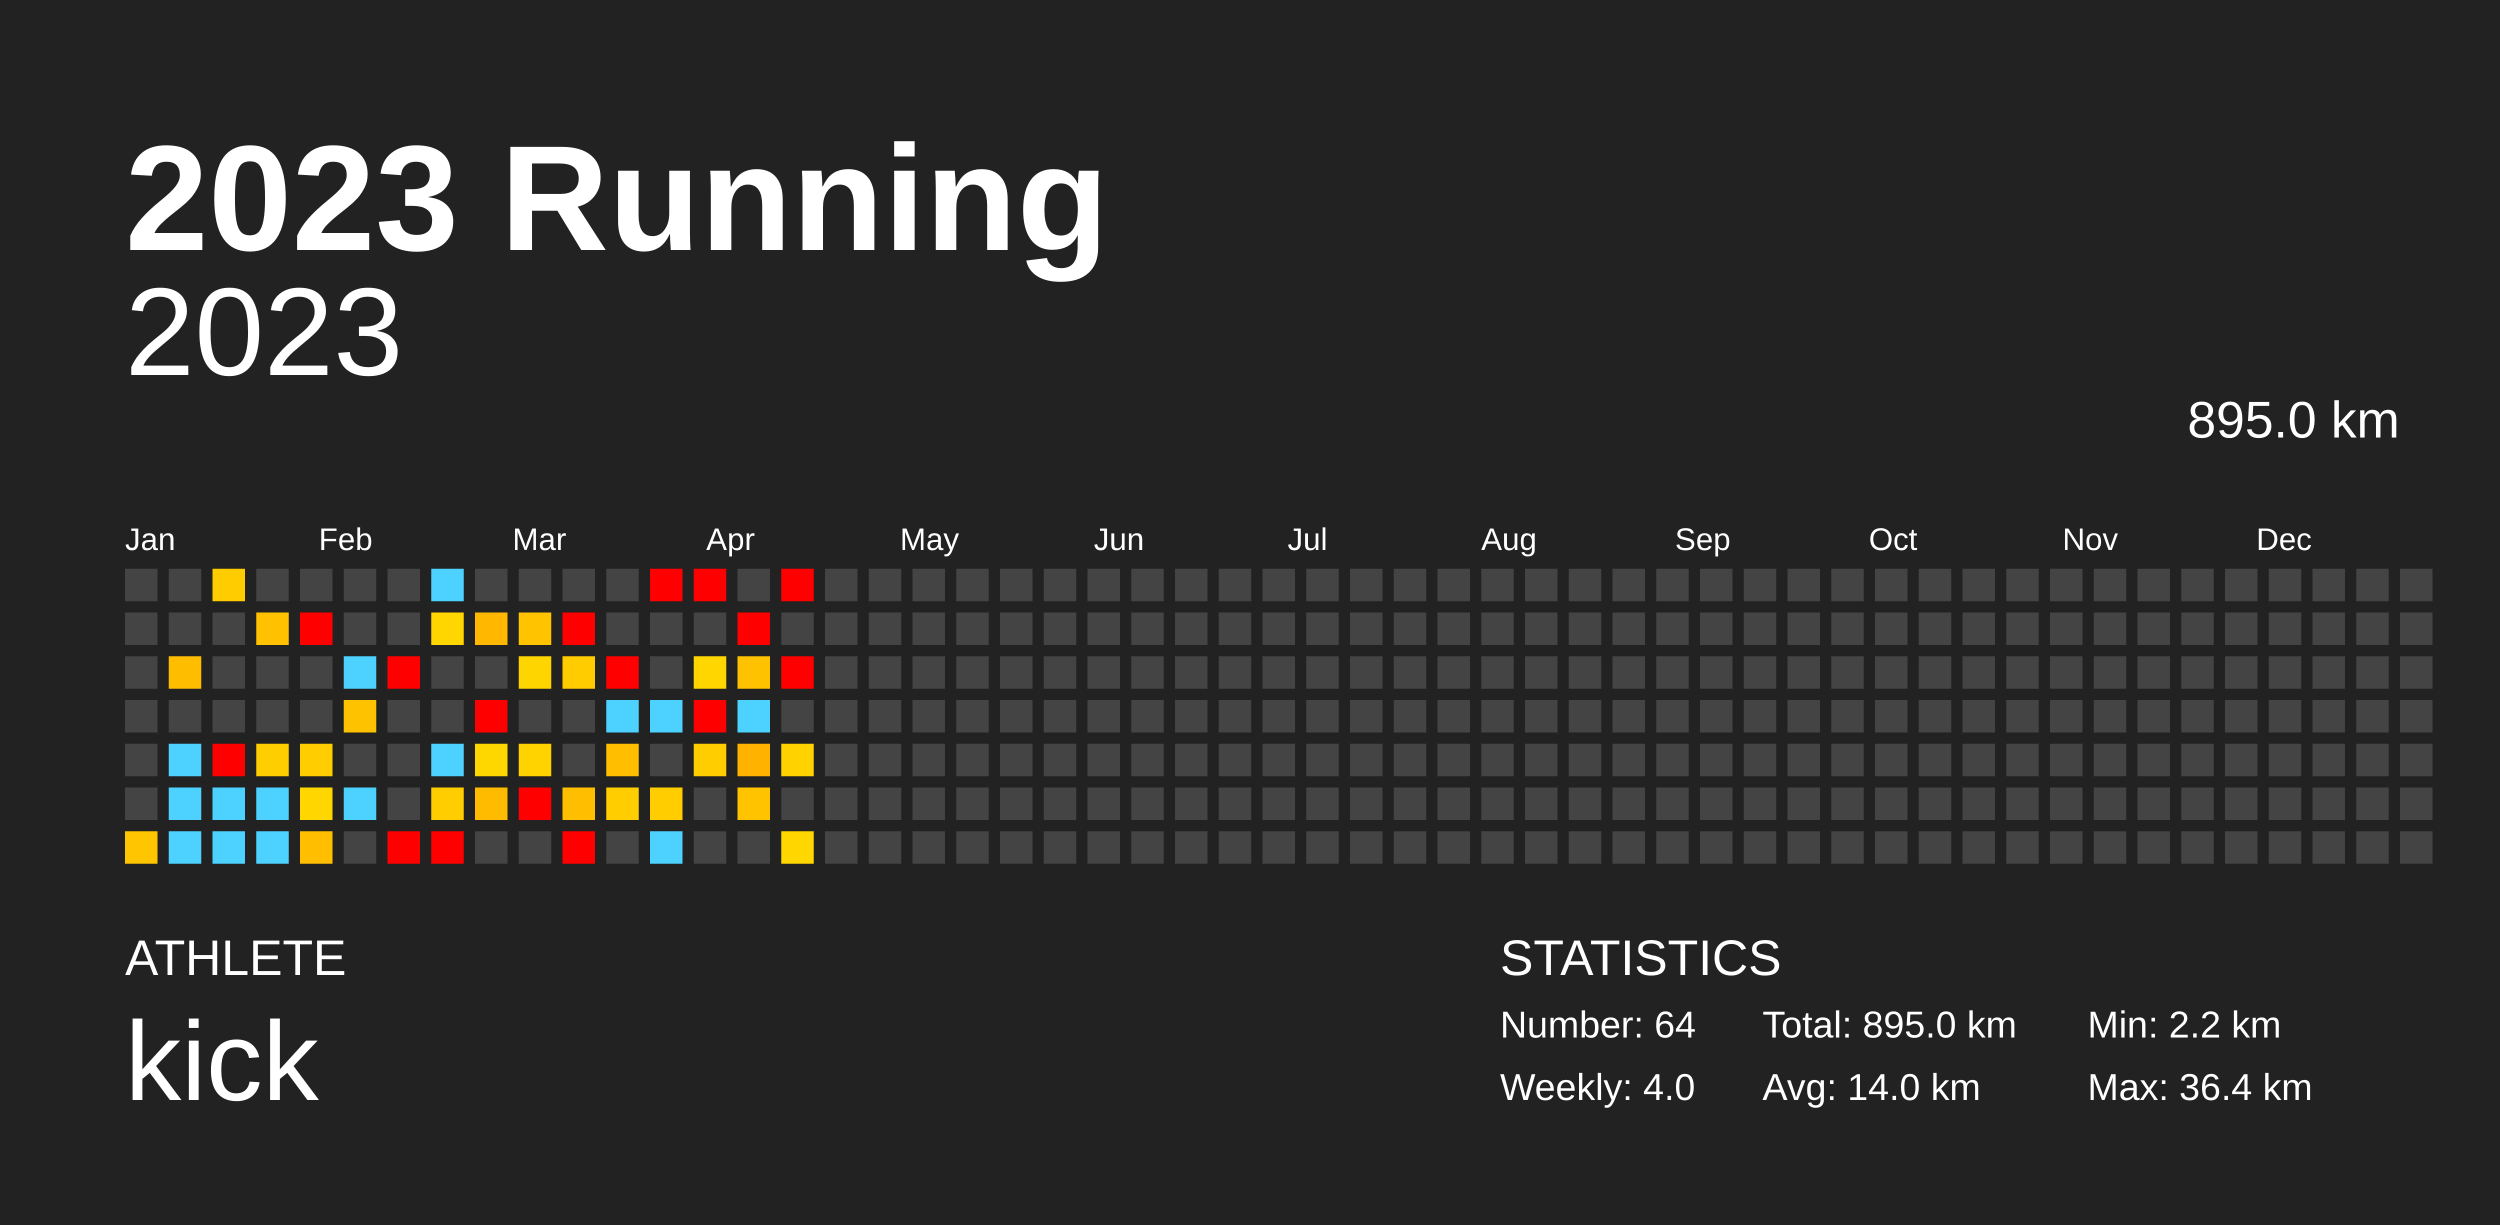
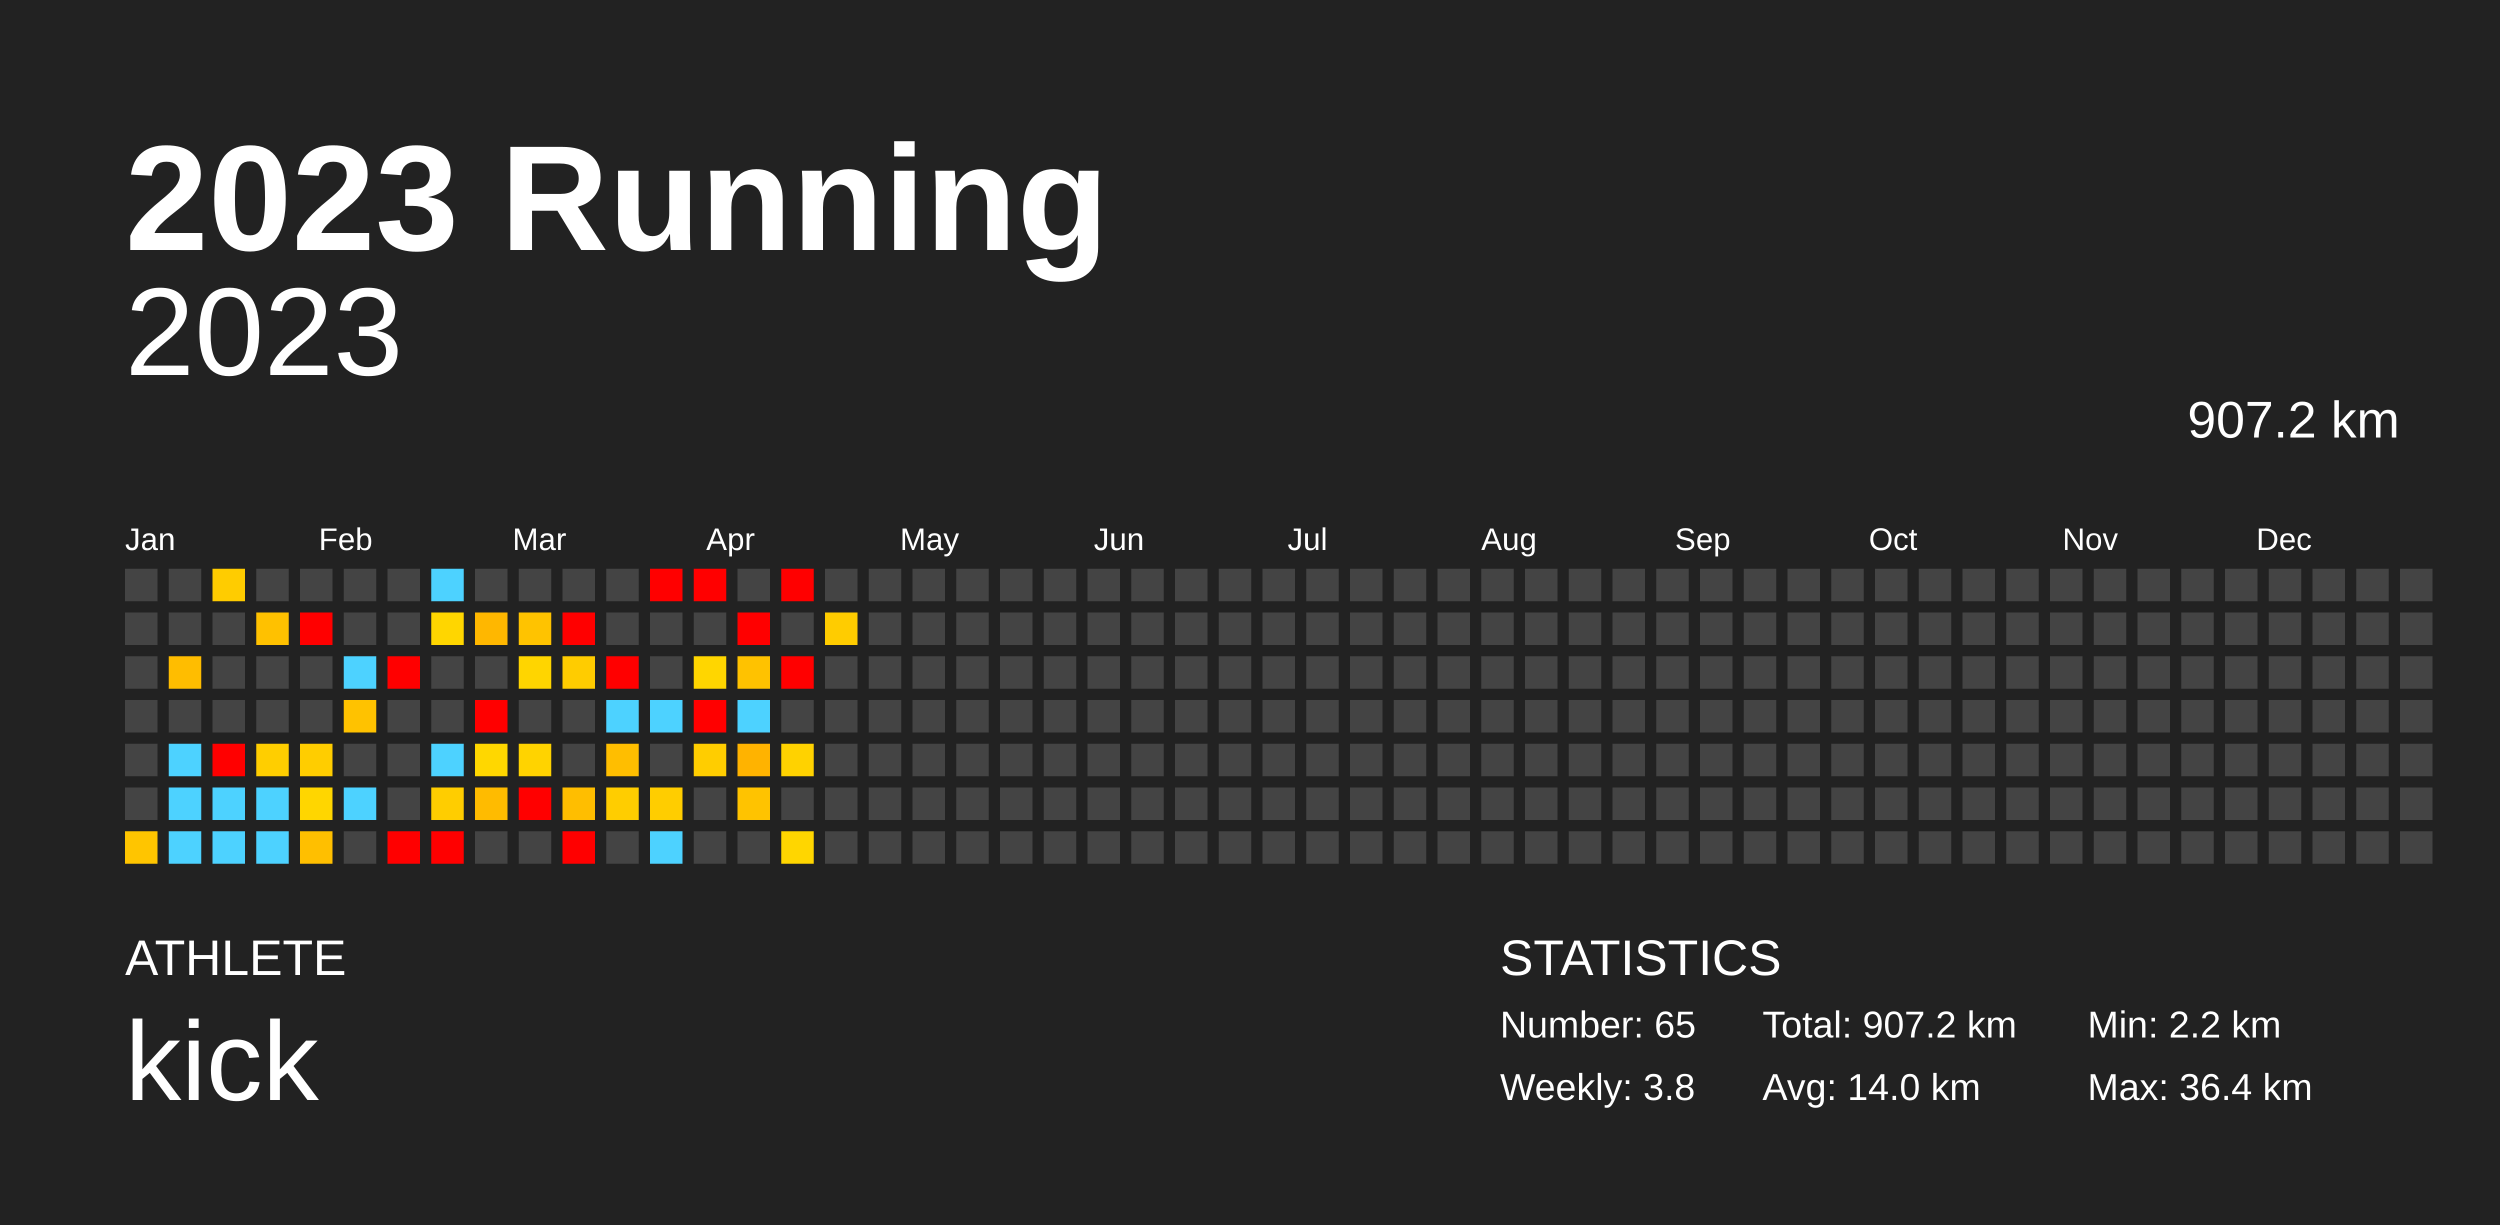
<svg xmlns="http://www.w3.org/2000/svg" baseProfile="full" height="98mm" version="1.1" viewBox="0,0,200,98" width="200mm">
  <defs />
  <rect fill="#222222" height="98" width="200" x="0" y="0" />
  <text fill="#FFFFFF" style="font-size:12px; font-family:Arial; font-weight:bold;" x="10" y="20">2023 Running</text>
  <text fill="#FFFFFF" style="font-size:4px; font-family:Arial" x="10" y="78">ATHLETE</text>
  <text fill="#FFFFFF" style="font-size:9px; font-family:Arial" x="10" y="88">kick</text>
  <text fill="#FFFFFF" style="font-size:4px; font-family:Arial" x="120" y="78">STATISTICS</text>
-   <text fill="#FFFFFF" style="font-size:3px; font-family:Arial" x="120" y="83">Number: 64</text>
-   <text fill="#FFFFFF" style="font-size:3px; font-family:Arial" x="120" y="88">Weekly: 4.0</text>
-   <text fill="#FFFFFF" style="font-size:3px; font-family:Arial" x="141" y="83">Total: 895.0 km</text>
+   <text fill="#FFFFFF" style="font-size:3px; font-family:Arial" x="120" y="83">Number: 65</text>
+   <text fill="#FFFFFF" style="font-size:3px; font-family:Arial" x="120" y="88">Weekly: 3.8</text>
+   <text fill="#FFFFFF" style="font-size:3px; font-family:Arial" x="141" y="83">Total: 907.2 km</text>
  <text fill="#FFFFFF" style="font-size:3px; font-family:Arial" x="141" y="88">Avg: 14.0 km</text>
  <text fill="#FFFFFF" style="font-size:3px; font-family:Arial" x="167" y="83">Min: 2.2 km</text>
  <text fill="#FFFFFF" style="font-size:3px; font-family:Arial" x="167" y="88">Max: 36.4 km</text>
  <text alignment-baseline="hanging" fill="#FFFFFF" style="font-size:10.0px; font-family:Arial;" x="10" y="30">2023</text>
-   <text alignment-baseline="hanging" fill="#FFFFFF" style="font-size:4.125px; font-family:Arial;" x="175" y="35">895.0 km</text>
+   <text alignment-baseline="hanging" fill="#FFFFFF" style="font-size:4.125px; font-family:Arial;" x="175" y="35">907.2 km</text>
  <text fill="#FFFFFF" style="font-size:2.5px; font-family:Arial" x="10.0" y="44">Jan</text>
  <text fill="#FFFFFF" style="font-size:2.5px; font-family:Arial" x="25.5" y="44">Feb</text>
  <text fill="#FFFFFF" style="font-size:2.5px; font-family:Arial" x="41.0" y="44">Mar</text>
  <text fill="#FFFFFF" style="font-size:2.5px; font-family:Arial" x="56.5" y="44">Apr</text>
  <text fill="#FFFFFF" style="font-size:2.5px; font-family:Arial" x="72.0" y="44">May</text>
  <text fill="#FFFFFF" style="font-size:2.5px; font-family:Arial" x="87.5" y="44">Jun</text>
  <text fill="#FFFFFF" style="font-size:2.5px; font-family:Arial" x="103.0" y="44">Jul</text>
  <text fill="#FFFFFF" style="font-size:2.5px; font-family:Arial" x="118.5" y="44">Aug</text>
  <text fill="#FFFFFF" style="font-size:2.5px; font-family:Arial" x="134.0" y="44">Sep</text>
  <text fill="#FFFFFF" style="font-size:2.5px; font-family:Arial" x="149.5" y="44">Oct</text>
  <text fill="#FFFFFF" style="font-size:2.5px; font-family:Arial" x="165.0" y="44">Nov</text>
  <text fill="#FFFFFF" style="font-size:2.5px; font-family:Arial" x="180.5" y="44">Dec</text>
  <rect fill="#444444" height="2.6" width="2.6" x="10.0" y="45.5" />
  <rect fill="#444444" height="2.6" width="2.6" x="10.0" y="49.0" />
  <rect fill="#444444" height="2.6" width="2.6" x="10.0" y="52.5" />
  <rect fill="#444444" height="2.6" width="2.6" x="10.0" y="56.0" />
  <rect fill="#444444" height="2.6" width="2.6" x="10.0" y="59.5" />
  <rect fill="#444444" height="2.6" width="2.6" x="10.0" y="63.0" />
  <rect fill="#ffc500" height="2.6" width="2.6" x="10.0" y="66.5" />
  <rect fill="#444444" height="2.6" width="2.6" x="13.5" y="45.5" />
  <rect fill="#444444" height="2.6" width="2.6" x="13.5" y="49.0" />
  <rect fill="#ffbd00" height="2.6" width="2.6" x="13.5" y="52.5" />
  <rect fill="#444444" height="2.6" width="2.6" x="13.5" y="56.0" />
  <rect fill="#4dd2ff" height="2.6" width="2.6" x="13.5" y="59.5" />
  <rect fill="#4dd2ff" height="2.6" width="2.6" x="13.5" y="63.0" />
  <rect fill="#4dd2ff" height="2.6" width="2.6" x="13.5" y="66.5" />
  <rect fill="#ffcc00" height="2.6" width="2.6" x="17.0" y="45.5" />
  <rect fill="#444444" height="2.6" width="2.6" x="17.0" y="49.0" />
  <rect fill="#444444" height="2.6" width="2.6" x="17.0" y="52.5" />
  <rect fill="#444444" height="2.6" width="2.6" x="17.0" y="56.0" />
  <rect fill="red" height="2.6" width="2.6" x="17.0" y="59.5" />
  <rect fill="#4dd2ff" height="2.6" width="2.6" x="17.0" y="63.0" />
  <rect fill="#4dd2ff" height="2.6" width="2.6" x="17.0" y="66.5" />
  <rect fill="#444444" height="2.6" width="2.6" x="20.5" y="45.5" />
  <rect fill="#ffc100" height="2.6" width="2.6" x="20.5" y="49.0" />
  <rect fill="#444444" height="2.6" width="2.6" x="20.5" y="52.5" />
  <rect fill="#444444" height="2.6" width="2.6" x="20.5" y="56.0" />
  <rect fill="#ffce00" height="2.6" width="2.6" x="20.5" y="59.5" />
  <rect fill="#4dd2ff" height="2.6" width="2.6" x="20.5" y="63.0" />
  <rect fill="#4dd2ff" height="2.6" width="2.6" x="20.5" y="66.5" />
  <rect fill="#444444" height="2.6" width="2.6" x="24.0" y="45.5" />
  <rect fill="red" height="2.6" width="2.6" x="24.0" y="49.0" />
  <rect fill="#444444" height="2.6" width="2.6" x="24.0" y="52.5" />
  <rect fill="#444444" height="2.6" width="2.6" x="24.0" y="56.0" />
  <rect fill="#ffcd00" height="2.6" width="2.6" x="24.0" y="59.5" />
  <rect fill="#ffd600" height="2.6" width="2.6" x="24.0" y="63.0" />
  <rect fill="#ffbf00" height="2.6" width="2.6" x="24.0" y="66.5" />
  <rect fill="#444444" height="2.6" width="2.6" x="27.5" y="45.5" />
  <rect fill="#444444" height="2.6" width="2.6" x="27.5" y="49.0" />
  <rect fill="#4dd2ff" height="2.6" width="2.6" x="27.5" y="52.5" />
  <rect fill="#ffc200" height="2.6" width="2.6" x="27.5" y="56.0" />
  <rect fill="#444444" height="2.6" width="2.6" x="27.5" y="59.5" />
  <rect fill="#4dd2ff" height="2.6" width="2.6" x="27.5" y="63.0" />
  <rect fill="#444444" height="2.6" width="2.6" x="27.5" y="66.5" />
  <rect fill="#444444" height="2.6" width="2.6" x="31.0" y="45.5" />
  <rect fill="#444444" height="2.6" width="2.6" x="31.0" y="49.0" />
  <rect fill="red" height="2.6" width="2.6" x="31.0" y="52.5" />
  <rect fill="#444444" height="2.6" width="2.6" x="31.0" y="56.0" />
  <rect fill="#444444" height="2.6" width="2.6" x="31.0" y="59.5" />
  <rect fill="#444444" height="2.6" width="2.6" x="31.0" y="63.0" />
  <rect fill="red" height="2.6" width="2.6" x="31.0" y="66.5" />
  <rect fill="#4dd2ff" height="2.6" width="2.6" x="34.5" y="45.5" />
  <rect fill="#ffd600" height="2.6" width="2.6" x="34.5" y="49.0" />
  <rect fill="#444444" height="2.6" width="2.6" x="34.5" y="52.5" />
  <rect fill="#444444" height="2.6" width="2.6" x="34.5" y="56.0" />
  <rect fill="#4dd2ff" height="2.6" width="2.6" x="34.5" y="59.5" />
  <rect fill="#ffcd00" height="2.6" width="2.6" x="34.5" y="63.0" />
  <rect fill="red" height="2.6" width="2.6" x="34.5" y="66.5" />
  <rect fill="#444444" height="2.6" width="2.6" x="38.0" y="45.5" />
  <rect fill="#ffb700" height="2.6" width="2.6" x="38.0" y="49.0" />
  <rect fill="#444444" height="2.6" width="2.6" x="38.0" y="52.5" />
  <rect fill="red" height="2.6" width="2.6" x="38.0" y="56.0" />
  <rect fill="#ffd700" height="2.6" width="2.6" x="38.0" y="59.5" />
  <rect fill="#ffbb00" height="2.6" width="2.6" x="38.0" y="63.0" />
  <rect fill="#444444" height="2.6" width="2.6" x="38.0" y="66.5" />
  <rect fill="#444444" height="2.6" width="2.6" x="41.5" y="45.5" />
  <rect fill="#ffc300" height="2.6" width="2.6" x="41.5" y="49.0" />
  <rect fill="#ffd500" height="2.6" width="2.6" x="41.5" y="52.5" />
  <rect fill="#444444" height="2.6" width="2.6" x="41.5" y="56.0" />
  <rect fill="#ffd300" height="2.6" width="2.6" x="41.5" y="59.5" />
  <rect fill="red" height="2.6" width="2.6" x="41.5" y="63.0" />
  <rect fill="#444444" height="2.6" width="2.6" x="41.5" y="66.5" />
  <rect fill="#444444" height="2.6" width="2.6" x="45.0" y="45.5" />
  <rect fill="red" height="2.6" width="2.6" x="45.0" y="49.0" />
  <rect fill="#ffcc00" height="2.6" width="2.6" x="45.0" y="52.5" />
  <rect fill="#444444" height="2.6" width="2.6" x="45.0" y="56.0" />
  <rect fill="#444444" height="2.6" width="2.6" x="45.0" y="59.5" />
  <rect fill="#ffbe00" height="2.6" width="2.6" x="45.0" y="63.0" />
  <rect fill="red" height="2.6" width="2.6" x="45.0" y="66.5" />
  <rect fill="#444444" height="2.6" width="2.6" x="48.5" y="45.5" />
  <rect fill="#444444" height="2.6" width="2.6" x="48.5" y="49.0" />
  <rect fill="red" height="2.6" width="2.6" x="48.5" y="52.5" />
  <rect fill="#4dd2ff" height="2.6" width="2.6" x="48.5" y="56.0" />
  <rect fill="#ffbe00" height="2.6" width="2.6" x="48.5" y="59.5" />
  <rect fill="#ffcd00" height="2.6" width="2.6" x="48.5" y="63.0" />
  <rect fill="#444444" height="2.6" width="2.6" x="48.5" y="66.5" />
  <rect fill="red" height="2.6" width="2.6" x="52.0" y="45.5" />
  <rect fill="#444444" height="2.6" width="2.6" x="52.0" y="49.0" />
  <rect fill="#444444" height="2.6" width="2.6" x="52.0" y="52.5" />
  <rect fill="#4dd2ff" height="2.6" width="2.6" x="52.0" y="56.0" />
  <rect fill="#444444" height="2.6" width="2.6" x="52.0" y="59.5" />
  <rect fill="#ffcd00" height="2.6" width="2.6" x="52.0" y="63.0" />
  <rect fill="#4dd2ff" height="2.6" width="2.6" x="52.0" y="66.5" />
  <rect fill="red" height="2.6" width="2.6" x="55.5" y="45.5" />
  <rect fill="#444444" height="2.6" width="2.6" x="55.5" y="49.0" />
  <rect fill="#ffd600" height="2.6" width="2.6" x="55.5" y="52.5" />
  <rect fill="red" height="2.6" width="2.6" x="55.5" y="56.0" />
  <rect fill="#ffcd00" height="2.6" width="2.6" x="55.5" y="59.5" />
  <rect fill="#444444" height="2.6" width="2.6" x="55.5" y="63.0" />
  <rect fill="#444444" height="2.6" width="2.6" x="55.5" y="66.5" />
  <rect fill="#444444" height="2.6" width="2.6" x="59.0" y="45.5" />
  <rect fill="red" height="2.6" width="2.6" x="59.0" y="49.0" />
  <rect fill="#ffc200" height="2.6" width="2.6" x="59.0" y="52.5" />
  <rect fill="#4dd2ff" height="2.6" width="2.6" x="59.0" y="56.0" />
  <rect fill="#ffb300" height="2.6" width="2.6" x="59.0" y="59.5" />
  <rect fill="#ffc300" height="2.6" width="2.6" x="59.0" y="63.0" />
  <rect fill="#444444" height="2.6" width="2.6" x="59.0" y="66.5" />
  <rect fill="red" height="2.6" width="2.6" x="62.5" y="45.5" />
  <rect fill="#444444" height="2.6" width="2.6" x="62.5" y="49.0" />
  <rect fill="red" height="2.6" width="2.6" x="62.5" y="52.5" />
  <rect fill="#444444" height="2.6" width="2.6" x="62.5" y="56.0" />
  <rect fill="#ffd200" height="2.6" width="2.6" x="62.5" y="59.5" />
  <rect fill="#444444" height="2.6" width="2.6" x="62.5" y="63.0" />
  <rect fill="#ffd600" height="2.6" width="2.6" x="62.5" y="66.5" />
  <rect fill="#444444" height="2.6" width="2.6" x="66.0" y="45.5" />
-   <rect fill="#444444" height="2.6" width="2.6" x="66.0" y="49.0" />
+   <rect fill="#ffcc00" height="2.6" width="2.6" x="66.0" y="49.0" />
  <rect fill="#444444" height="2.6" width="2.6" x="66.0" y="52.5" />
  <rect fill="#444444" height="2.6" width="2.6" x="66.0" y="56.0" />
  <rect fill="#444444" height="2.6" width="2.6" x="66.0" y="59.5" />
  <rect fill="#444444" height="2.6" width="2.6" x="66.0" y="63.0" />
  <rect fill="#444444" height="2.6" width="2.6" x="66.0" y="66.5" />
  <rect fill="#444444" height="2.6" width="2.6" x="69.5" y="45.5" />
  <rect fill="#444444" height="2.6" width="2.6" x="69.5" y="49.0" />
  <rect fill="#444444" height="2.6" width="2.6" x="69.5" y="52.5" />
  <rect fill="#444444" height="2.6" width="2.6" x="69.5" y="56.0" />
  <rect fill="#444444" height="2.6" width="2.6" x="69.5" y="59.5" />
  <rect fill="#444444" height="2.6" width="2.6" x="69.5" y="63.0" />
  <rect fill="#444444" height="2.6" width="2.6" x="69.5" y="66.5" />
  <rect fill="#444444" height="2.6" width="2.6" x="73.0" y="45.5" />
  <rect fill="#444444" height="2.6" width="2.6" x="73.0" y="49.0" />
  <rect fill="#444444" height="2.6" width="2.6" x="73.0" y="52.5" />
  <rect fill="#444444" height="2.6" width="2.6" x="73.0" y="56.0" />
  <rect fill="#444444" height="2.6" width="2.6" x="73.0" y="59.5" />
  <rect fill="#444444" height="2.6" width="2.6" x="73.0" y="63.0" />
  <rect fill="#444444" height="2.6" width="2.6" x="73.0" y="66.5" />
  <rect fill="#444444" height="2.6" width="2.6" x="76.5" y="45.5" />
  <rect fill="#444444" height="2.6" width="2.6" x="76.5" y="49.0" />
  <rect fill="#444444" height="2.6" width="2.6" x="76.5" y="52.5" />
  <rect fill="#444444" height="2.6" width="2.6" x="76.5" y="56.0" />
  <rect fill="#444444" height="2.6" width="2.6" x="76.5" y="59.5" />
  <rect fill="#444444" height="2.6" width="2.6" x="76.5" y="63.0" />
  <rect fill="#444444" height="2.6" width="2.6" x="76.5" y="66.5" />
  <rect fill="#444444" height="2.6" width="2.6" x="80.0" y="45.5" />
  <rect fill="#444444" height="2.6" width="2.6" x="80.0" y="49.0" />
  <rect fill="#444444" height="2.6" width="2.6" x="80.0" y="52.5" />
  <rect fill="#444444" height="2.6" width="2.6" x="80.0" y="56.0" />
  <rect fill="#444444" height="2.6" width="2.6" x="80.0" y="59.5" />
  <rect fill="#444444" height="2.6" width="2.6" x="80.0" y="63.0" />
  <rect fill="#444444" height="2.6" width="2.6" x="80.0" y="66.5" />
  <rect fill="#444444" height="2.6" width="2.6" x="83.5" y="45.5" />
  <rect fill="#444444" height="2.6" width="2.6" x="83.5" y="49.0" />
  <rect fill="#444444" height="2.6" width="2.6" x="83.5" y="52.5" />
  <rect fill="#444444" height="2.6" width="2.6" x="83.5" y="56.0" />
  <rect fill="#444444" height="2.6" width="2.6" x="83.5" y="59.5" />
  <rect fill="#444444" height="2.6" width="2.6" x="83.5" y="63.0" />
  <rect fill="#444444" height="2.6" width="2.6" x="83.5" y="66.5" />
  <rect fill="#444444" height="2.6" width="2.6" x="87.0" y="45.5" />
  <rect fill="#444444" height="2.6" width="2.6" x="87.0" y="49.0" />
  <rect fill="#444444" height="2.6" width="2.6" x="87.0" y="52.5" />
  <rect fill="#444444" height="2.6" width="2.6" x="87.0" y="56.0" />
  <rect fill="#444444" height="2.6" width="2.6" x="87.0" y="59.5" />
  <rect fill="#444444" height="2.6" width="2.6" x="87.0" y="63.0" />
  <rect fill="#444444" height="2.6" width="2.6" x="87.0" y="66.5" />
  <rect fill="#444444" height="2.6" width="2.6" x="90.5" y="45.5" />
  <rect fill="#444444" height="2.6" width="2.6" x="90.5" y="49.0" />
  <rect fill="#444444" height="2.6" width="2.6" x="90.5" y="52.5" />
  <rect fill="#444444" height="2.6" width="2.6" x="90.5" y="56.0" />
  <rect fill="#444444" height="2.6" width="2.6" x="90.5" y="59.5" />
  <rect fill="#444444" height="2.6" width="2.6" x="90.5" y="63.0" />
  <rect fill="#444444" height="2.6" width="2.6" x="90.5" y="66.5" />
  <rect fill="#444444" height="2.6" width="2.6" x="94.0" y="45.5" />
  <rect fill="#444444" height="2.6" width="2.6" x="94.0" y="49.0" />
  <rect fill="#444444" height="2.6" width="2.6" x="94.0" y="52.5" />
  <rect fill="#444444" height="2.6" width="2.6" x="94.0" y="56.0" />
  <rect fill="#444444" height="2.6" width="2.6" x="94.0" y="59.5" />
  <rect fill="#444444" height="2.6" width="2.6" x="94.0" y="63.0" />
  <rect fill="#444444" height="2.6" width="2.6" x="94.0" y="66.5" />
  <rect fill="#444444" height="2.6" width="2.6" x="97.5" y="45.5" />
  <rect fill="#444444" height="2.6" width="2.6" x="97.5" y="49.0" />
  <rect fill="#444444" height="2.6" width="2.6" x="97.5" y="52.5" />
  <rect fill="#444444" height="2.6" width="2.6" x="97.5" y="56.0" />
  <rect fill="#444444" height="2.6" width="2.6" x="97.5" y="59.5" />
  <rect fill="#444444" height="2.6" width="2.6" x="97.5" y="63.0" />
  <rect fill="#444444" height="2.6" width="2.6" x="97.5" y="66.5" />
  <rect fill="#444444" height="2.6" width="2.6" x="101.0" y="45.5" />
  <rect fill="#444444" height="2.6" width="2.6" x="101.0" y="49.0" />
  <rect fill="#444444" height="2.6" width="2.6" x="101.0" y="52.5" />
  <rect fill="#444444" height="2.6" width="2.6" x="101.0" y="56.0" />
  <rect fill="#444444" height="2.6" width="2.6" x="101.0" y="59.5" />
  <rect fill="#444444" height="2.6" width="2.6" x="101.0" y="63.0" />
  <rect fill="#444444" height="2.6" width="2.6" x="101.0" y="66.5" />
  <rect fill="#444444" height="2.6" width="2.6" x="104.5" y="45.5" />
  <rect fill="#444444" height="2.6" width="2.6" x="104.5" y="49.0" />
  <rect fill="#444444" height="2.6" width="2.6" x="104.5" y="52.5" />
  <rect fill="#444444" height="2.6" width="2.6" x="104.5" y="56.0" />
  <rect fill="#444444" height="2.6" width="2.6" x="104.5" y="59.5" />
  <rect fill="#444444" height="2.6" width="2.6" x="104.5" y="63.0" />
  <rect fill="#444444" height="2.6" width="2.6" x="104.5" y="66.5" />
  <rect fill="#444444" height="2.6" width="2.6" x="108.0" y="45.5" />
  <rect fill="#444444" height="2.6" width="2.6" x="108.0" y="49.0" />
  <rect fill="#444444" height="2.6" width="2.6" x="108.0" y="52.5" />
  <rect fill="#444444" height="2.6" width="2.6" x="108.0" y="56.0" />
  <rect fill="#444444" height="2.6" width="2.6" x="108.0" y="59.5" />
  <rect fill="#444444" height="2.6" width="2.6" x="108.0" y="63.0" />
  <rect fill="#444444" height="2.6" width="2.6" x="108.0" y="66.5" />
  <rect fill="#444444" height="2.6" width="2.6" x="111.5" y="45.5" />
  <rect fill="#444444" height="2.6" width="2.6" x="111.5" y="49.0" />
  <rect fill="#444444" height="2.6" width="2.6" x="111.5" y="52.5" />
  <rect fill="#444444" height="2.6" width="2.6" x="111.5" y="56.0" />
  <rect fill="#444444" height="2.6" width="2.6" x="111.5" y="59.5" />
  <rect fill="#444444" height="2.6" width="2.6" x="111.5" y="63.0" />
  <rect fill="#444444" height="2.6" width="2.6" x="111.5" y="66.5" />
  <rect fill="#444444" height="2.6" width="2.6" x="115.0" y="45.5" />
  <rect fill="#444444" height="2.6" width="2.6" x="115.0" y="49.0" />
  <rect fill="#444444" height="2.6" width="2.6" x="115.0" y="52.5" />
  <rect fill="#444444" height="2.6" width="2.6" x="115.0" y="56.0" />
  <rect fill="#444444" height="2.6" width="2.6" x="115.0" y="59.5" />
  <rect fill="#444444" height="2.6" width="2.6" x="115.0" y="63.0" />
  <rect fill="#444444" height="2.6" width="2.6" x="115.0" y="66.5" />
  <rect fill="#444444" height="2.6" width="2.6" x="118.5" y="45.5" />
  <rect fill="#444444" height="2.6" width="2.6" x="118.5" y="49.0" />
  <rect fill="#444444" height="2.6" width="2.6" x="118.5" y="52.5" />
  <rect fill="#444444" height="2.6" width="2.6" x="118.5" y="56.0" />
  <rect fill="#444444" height="2.6" width="2.6" x="118.5" y="59.5" />
  <rect fill="#444444" height="2.6" width="2.6" x="118.5" y="63.0" />
  <rect fill="#444444" height="2.6" width="2.6" x="118.5" y="66.5" />
  <rect fill="#444444" height="2.6" width="2.6" x="122.0" y="45.5" />
  <rect fill="#444444" height="2.6" width="2.6" x="122.0" y="49.0" />
  <rect fill="#444444" height="2.6" width="2.6" x="122.0" y="52.5" />
  <rect fill="#444444" height="2.6" width="2.6" x="122.0" y="56.0" />
  <rect fill="#444444" height="2.6" width="2.6" x="122.0" y="59.5" />
  <rect fill="#444444" height="2.6" width="2.6" x="122.0" y="63.0" />
  <rect fill="#444444" height="2.6" width="2.6" x="122.0" y="66.5" />
  <rect fill="#444444" height="2.6" width="2.6" x="125.5" y="45.5" />
  <rect fill="#444444" height="2.6" width="2.6" x="125.5" y="49.0" />
  <rect fill="#444444" height="2.6" width="2.6" x="125.5" y="52.5" />
  <rect fill="#444444" height="2.6" width="2.6" x="125.5" y="56.0" />
  <rect fill="#444444" height="2.6" width="2.6" x="125.5" y="59.5" />
  <rect fill="#444444" height="2.6" width="2.6" x="125.5" y="63.0" />
  <rect fill="#444444" height="2.6" width="2.6" x="125.5" y="66.5" />
  <rect fill="#444444" height="2.6" width="2.6" x="129.0" y="45.5" />
  <rect fill="#444444" height="2.6" width="2.6" x="129.0" y="49.0" />
  <rect fill="#444444" height="2.6" width="2.6" x="129.0" y="52.5" />
  <rect fill="#444444" height="2.6" width="2.6" x="129.0" y="56.0" />
  <rect fill="#444444" height="2.6" width="2.6" x="129.0" y="59.5" />
  <rect fill="#444444" height="2.6" width="2.6" x="129.0" y="63.0" />
  <rect fill="#444444" height="2.6" width="2.6" x="129.0" y="66.5" />
  <rect fill="#444444" height="2.6" width="2.6" x="132.5" y="45.5" />
  <rect fill="#444444" height="2.6" width="2.6" x="132.5" y="49.0" />
  <rect fill="#444444" height="2.6" width="2.6" x="132.5" y="52.5" />
  <rect fill="#444444" height="2.6" width="2.6" x="132.5" y="56.0" />
  <rect fill="#444444" height="2.6" width="2.6" x="132.5" y="59.5" />
  <rect fill="#444444" height="2.6" width="2.6" x="132.5" y="63.0" />
  <rect fill="#444444" height="2.6" width="2.6" x="132.5" y="66.5" />
  <rect fill="#444444" height="2.6" width="2.6" x="136.0" y="45.5" />
  <rect fill="#444444" height="2.6" width="2.6" x="136.0" y="49.0" />
  <rect fill="#444444" height="2.6" width="2.6" x="136.0" y="52.5" />
  <rect fill="#444444" height="2.6" width="2.6" x="136.0" y="56.0" />
  <rect fill="#444444" height="2.6" width="2.6" x="136.0" y="59.5" />
  <rect fill="#444444" height="2.6" width="2.6" x="136.0" y="63.0" />
  <rect fill="#444444" height="2.6" width="2.6" x="136.0" y="66.5" />
  <rect fill="#444444" height="2.6" width="2.6" x="139.5" y="45.5" />
  <rect fill="#444444" height="2.6" width="2.6" x="139.5" y="49.0" />
  <rect fill="#444444" height="2.6" width="2.6" x="139.5" y="52.5" />
  <rect fill="#444444" height="2.6" width="2.6" x="139.5" y="56.0" />
  <rect fill="#444444" height="2.6" width="2.6" x="139.5" y="59.5" />
  <rect fill="#444444" height="2.6" width="2.6" x="139.5" y="63.0" />
  <rect fill="#444444" height="2.6" width="2.6" x="139.5" y="66.5" />
  <rect fill="#444444" height="2.6" width="2.6" x="143.0" y="45.5" />
  <rect fill="#444444" height="2.6" width="2.6" x="143.0" y="49.0" />
  <rect fill="#444444" height="2.6" width="2.6" x="143.0" y="52.5" />
  <rect fill="#444444" height="2.6" width="2.6" x="143.0" y="56.0" />
  <rect fill="#444444" height="2.6" width="2.6" x="143.0" y="59.5" />
  <rect fill="#444444" height="2.6" width="2.6" x="143.0" y="63.0" />
  <rect fill="#444444" height="2.6" width="2.6" x="143.0" y="66.5" />
  <rect fill="#444444" height="2.6" width="2.6" x="146.5" y="45.5" />
  <rect fill="#444444" height="2.6" width="2.6" x="146.5" y="49.0" />
  <rect fill="#444444" height="2.6" width="2.6" x="146.5" y="52.5" />
  <rect fill="#444444" height="2.6" width="2.6" x="146.5" y="56.0" />
  <rect fill="#444444" height="2.6" width="2.6" x="146.5" y="59.5" />
  <rect fill="#444444" height="2.6" width="2.6" x="146.5" y="63.0" />
  <rect fill="#444444" height="2.6" width="2.6" x="146.5" y="66.5" />
  <rect fill="#444444" height="2.6" width="2.6" x="150.0" y="45.5" />
  <rect fill="#444444" height="2.6" width="2.6" x="150.0" y="49.0" />
  <rect fill="#444444" height="2.6" width="2.6" x="150.0" y="52.5" />
  <rect fill="#444444" height="2.6" width="2.6" x="150.0" y="56.0" />
  <rect fill="#444444" height="2.6" width="2.6" x="150.0" y="59.5" />
  <rect fill="#444444" height="2.6" width="2.6" x="150.0" y="63.0" />
  <rect fill="#444444" height="2.6" width="2.6" x="150.0" y="66.5" />
  <rect fill="#444444" height="2.6" width="2.6" x="153.5" y="45.5" />
  <rect fill="#444444" height="2.6" width="2.6" x="153.5" y="49.0" />
  <rect fill="#444444" height="2.6" width="2.6" x="153.5" y="52.5" />
  <rect fill="#444444" height="2.6" width="2.6" x="153.5" y="56.0" />
  <rect fill="#444444" height="2.6" width="2.6" x="153.5" y="59.5" />
  <rect fill="#444444" height="2.6" width="2.6" x="153.5" y="63.0" />
  <rect fill="#444444" height="2.6" width="2.6" x="153.5" y="66.5" />
  <rect fill="#444444" height="2.6" width="2.6" x="157.0" y="45.5" />
  <rect fill="#444444" height="2.6" width="2.6" x="157.0" y="49.0" />
  <rect fill="#444444" height="2.6" width="2.6" x="157.0" y="52.5" />
  <rect fill="#444444" height="2.6" width="2.6" x="157.0" y="56.0" />
  <rect fill="#444444" height="2.6" width="2.6" x="157.0" y="59.5" />
  <rect fill="#444444" height="2.6" width="2.6" x="157.0" y="63.0" />
  <rect fill="#444444" height="2.6" width="2.6" x="157.0" y="66.5" />
  <rect fill="#444444" height="2.6" width="2.6" x="160.5" y="45.5" />
  <rect fill="#444444" height="2.6" width="2.6" x="160.5" y="49.0" />
  <rect fill="#444444" height="2.6" width="2.6" x="160.5" y="52.5" />
  <rect fill="#444444" height="2.6" width="2.6" x="160.5" y="56.0" />
  <rect fill="#444444" height="2.6" width="2.6" x="160.5" y="59.5" />
  <rect fill="#444444" height="2.6" width="2.6" x="160.5" y="63.0" />
  <rect fill="#444444" height="2.6" width="2.6" x="160.5" y="66.5" />
  <rect fill="#444444" height="2.6" width="2.6" x="164.0" y="45.5" />
  <rect fill="#444444" height="2.6" width="2.6" x="164.0" y="49.0" />
  <rect fill="#444444" height="2.6" width="2.6" x="164.0" y="52.5" />
  <rect fill="#444444" height="2.6" width="2.6" x="164.0" y="56.0" />
  <rect fill="#444444" height="2.6" width="2.6" x="164.0" y="59.5" />
  <rect fill="#444444" height="2.6" width="2.6" x="164.0" y="63.0" />
  <rect fill="#444444" height="2.6" width="2.6" x="164.0" y="66.5" />
  <rect fill="#444444" height="2.6" width="2.6" x="167.5" y="45.5" />
  <rect fill="#444444" height="2.6" width="2.6" x="167.5" y="49.0" />
  <rect fill="#444444" height="2.6" width="2.6" x="167.5" y="52.5" />
  <rect fill="#444444" height="2.6" width="2.6" x="167.5" y="56.0" />
  <rect fill="#444444" height="2.6" width="2.6" x="167.5" y="59.5" />
  <rect fill="#444444" height="2.6" width="2.6" x="167.5" y="63.0" />
  <rect fill="#444444" height="2.6" width="2.6" x="167.5" y="66.5" />
  <rect fill="#444444" height="2.6" width="2.6" x="171.0" y="45.5" />
  <rect fill="#444444" height="2.6" width="2.6" x="171.0" y="49.0" />
  <rect fill="#444444" height="2.6" width="2.6" x="171.0" y="52.5" />
  <rect fill="#444444" height="2.6" width="2.6" x="171.0" y="56.0" />
  <rect fill="#444444" height="2.6" width="2.6" x="171.0" y="59.5" />
  <rect fill="#444444" height="2.6" width="2.6" x="171.0" y="63.0" />
  <rect fill="#444444" height="2.6" width="2.6" x="171.0" y="66.5" />
  <rect fill="#444444" height="2.6" width="2.6" x="174.5" y="45.5" />
  <rect fill="#444444" height="2.6" width="2.6" x="174.5" y="49.0" />
  <rect fill="#444444" height="2.6" width="2.6" x="174.5" y="52.5" />
  <rect fill="#444444" height="2.6" width="2.6" x="174.5" y="56.0" />
  <rect fill="#444444" height="2.6" width="2.6" x="174.5" y="59.5" />
  <rect fill="#444444" height="2.6" width="2.6" x="174.5" y="63.0" />
  <rect fill="#444444" height="2.6" width="2.6" x="174.5" y="66.5" />
  <rect fill="#444444" height="2.6" width="2.6" x="178.0" y="45.5" />
  <rect fill="#444444" height="2.6" width="2.6" x="178.0" y="49.0" />
  <rect fill="#444444" height="2.6" width="2.6" x="178.0" y="52.5" />
  <rect fill="#444444" height="2.6" width="2.6" x="178.0" y="56.0" />
  <rect fill="#444444" height="2.6" width="2.6" x="178.0" y="59.5" />
  <rect fill="#444444" height="2.6" width="2.6" x="178.0" y="63.0" />
  <rect fill="#444444" height="2.6" width="2.6" x="178.0" y="66.5" />
  <rect fill="#444444" height="2.6" width="2.6" x="181.5" y="45.5" />
  <rect fill="#444444" height="2.6" width="2.6" x="181.5" y="49.0" />
  <rect fill="#444444" height="2.6" width="2.6" x="181.5" y="52.5" />
  <rect fill="#444444" height="2.6" width="2.6" x="181.5" y="56.0" />
  <rect fill="#444444" height="2.6" width="2.6" x="181.5" y="59.5" />
  <rect fill="#444444" height="2.6" width="2.6" x="181.5" y="63.0" />
  <rect fill="#444444" height="2.6" width="2.6" x="181.5" y="66.5" />
  <rect fill="#444444" height="2.6" width="2.6" x="185.0" y="45.5" />
  <rect fill="#444444" height="2.6" width="2.6" x="185.0" y="49.0" />
  <rect fill="#444444" height="2.6" width="2.6" x="185.0" y="52.5" />
  <rect fill="#444444" height="2.6" width="2.6" x="185.0" y="56.0" />
  <rect fill="#444444" height="2.6" width="2.6" x="185.0" y="59.5" />
  <rect fill="#444444" height="2.6" width="2.6" x="185.0" y="63.0" />
  <rect fill="#444444" height="2.6" width="2.6" x="185.0" y="66.5" />
  <rect fill="#444444" height="2.6" width="2.6" x="188.5" y="45.5" />
  <rect fill="#444444" height="2.6" width="2.6" x="188.5" y="49.0" />
  <rect fill="#444444" height="2.6" width="2.6" x="188.5" y="52.5" />
  <rect fill="#444444" height="2.6" width="2.6" x="188.5" y="56.0" />
  <rect fill="#444444" height="2.6" width="2.6" x="188.5" y="59.5" />
  <rect fill="#444444" height="2.6" width="2.6" x="188.5" y="63.0" />
  <rect fill="#444444" height="2.6" width="2.6" x="188.5" y="66.5" />
  <rect fill="#444444" height="2.6" width="2.6" x="192.0" y="45.5" />
  <rect fill="#444444" height="2.6" width="2.6" x="192.0" y="49.0" />
  <rect fill="#444444" height="2.6" width="2.6" x="192.0" y="52.5" />
  <rect fill="#444444" height="2.6" width="2.6" x="192.0" y="56.0" />
  <rect fill="#444444" height="2.6" width="2.6" x="192.0" y="59.5" />
  <rect fill="#444444" height="2.6" width="2.6" x="192.0" y="63.0" />
  <rect fill="#444444" height="2.6" width="2.6" x="192.0" y="66.5" />
</svg>
